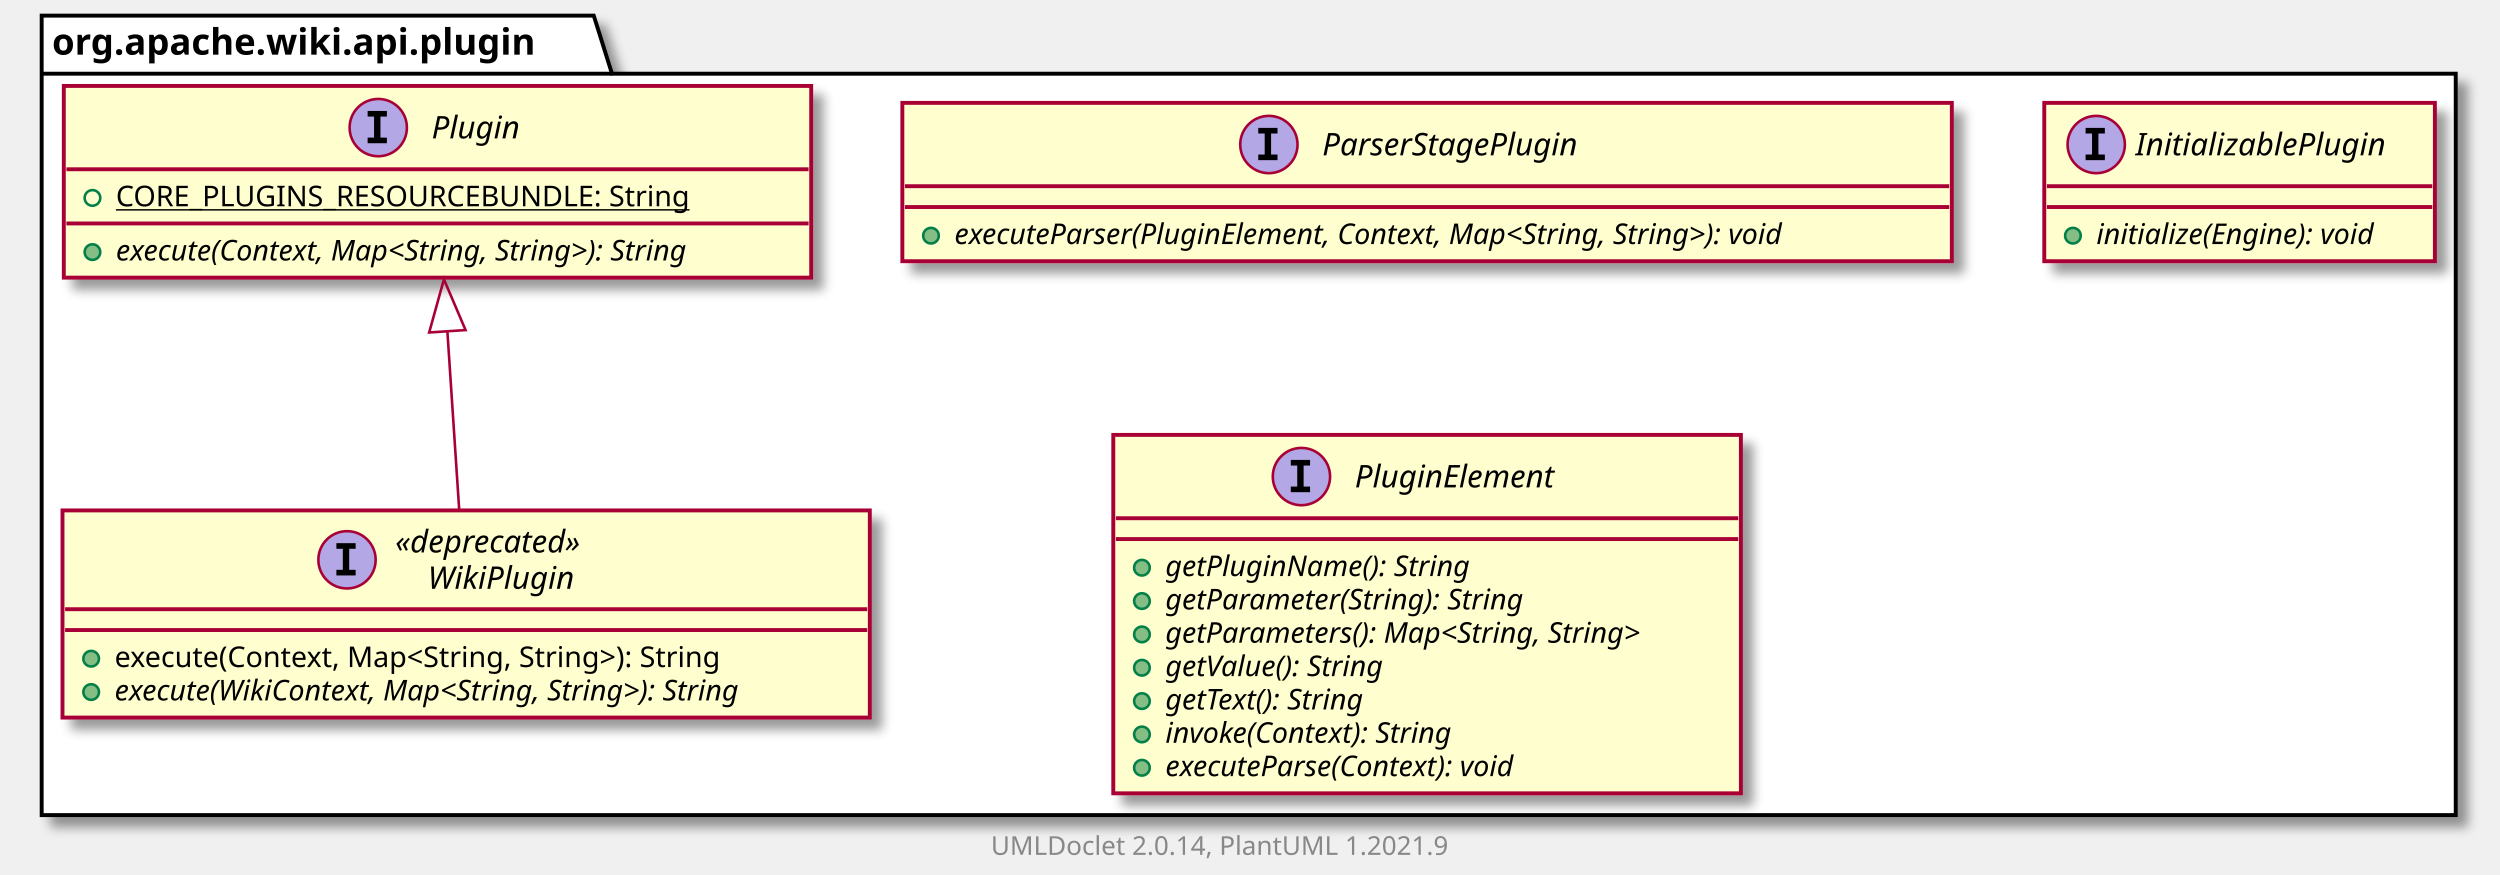
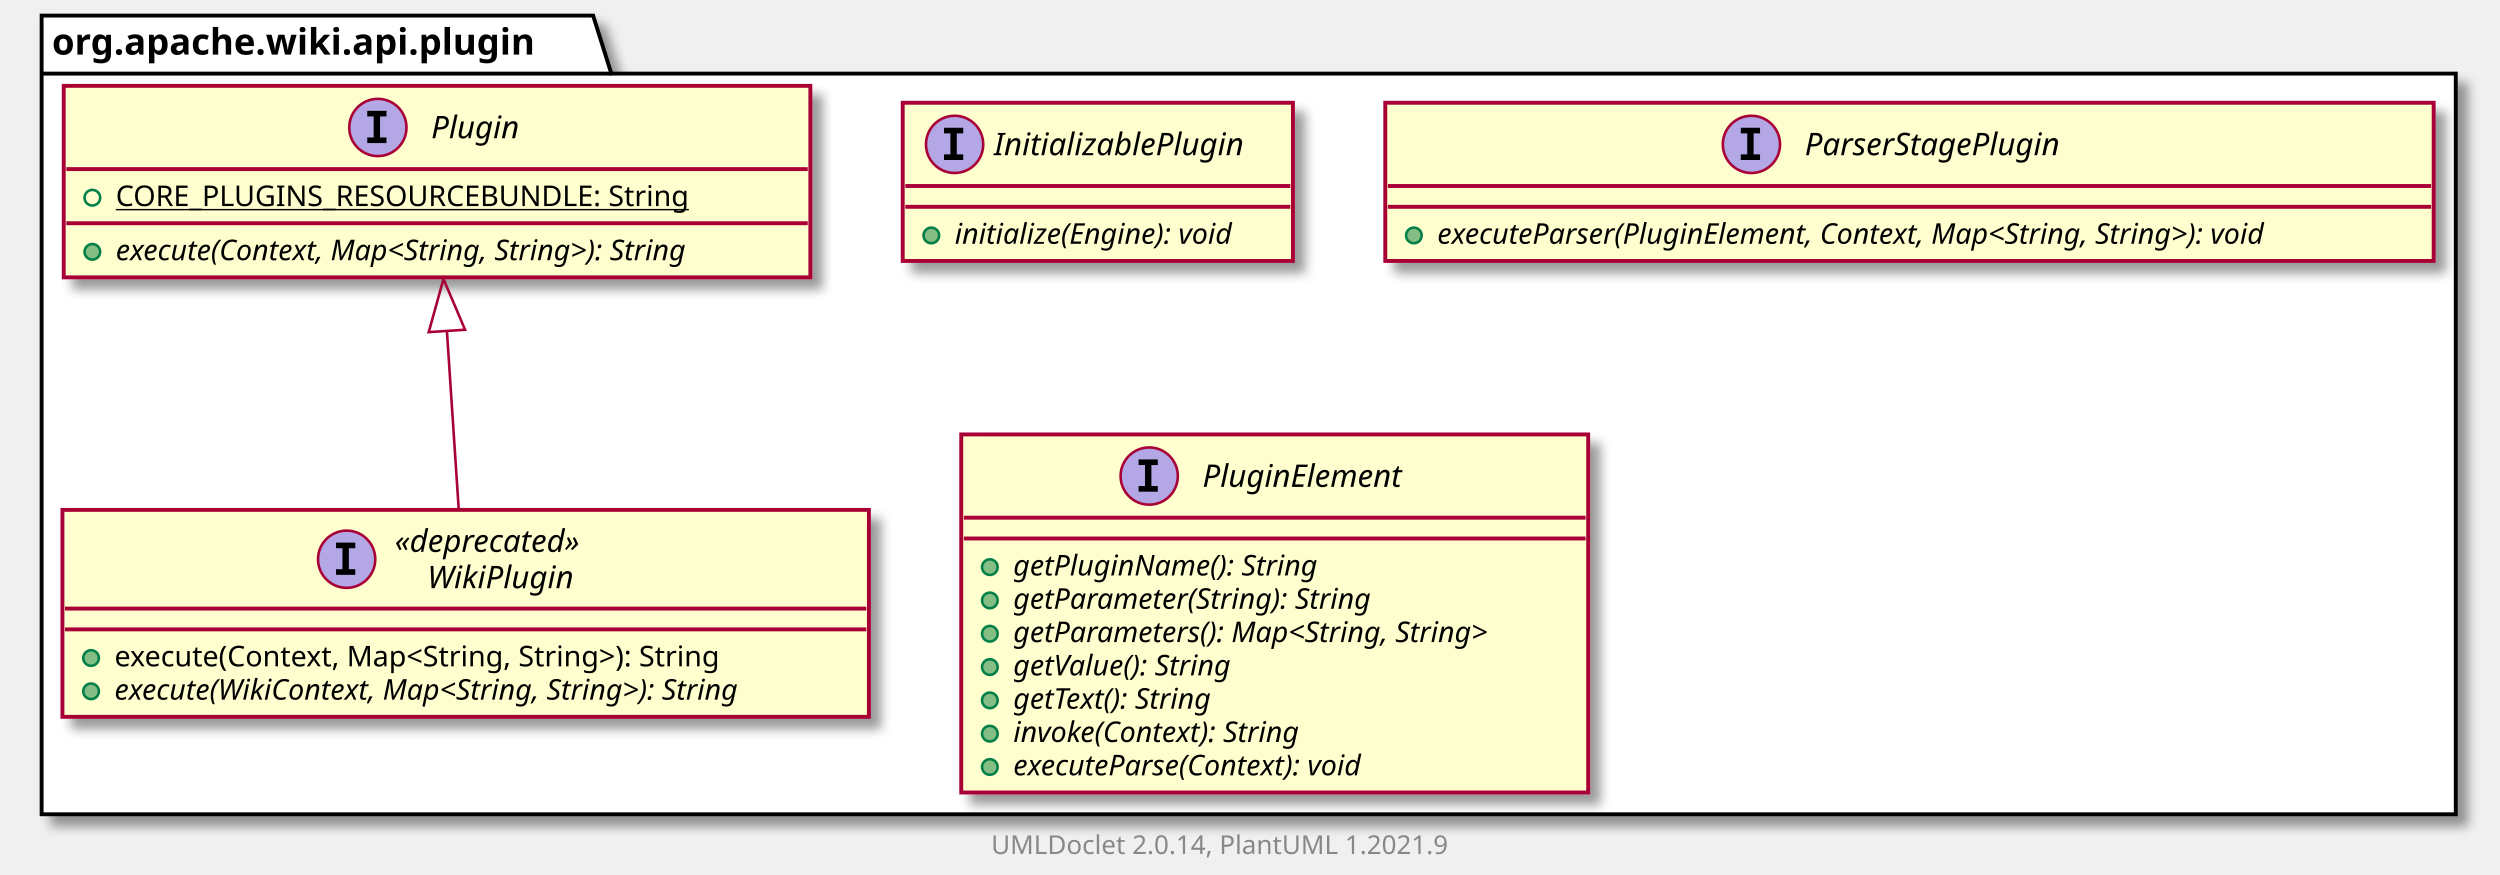
- <svg xmlns="http://www.w3.org/2000/svg" xmlns:xlink="http://www.w3.org/1999/xlink" contentScriptType="application/ecmascript" contentStyleType="text/css" height="336px" preserveAspectRatio="none" style="width:960px;height:336px;background:#FFFFFF;" version="1.1" viewBox="0 0 960 336" width="960px" zoomAndPan="magnify">
+ <svg xmlns="http://www.w3.org/2000/svg" xmlns:xlink="http://www.w3.org/1999/xlink" contentScriptType="application/ecmascript" contentStyleType="text/css" height="336px" preserveAspectRatio="none" style="width:961px;height:336px;background:#FFFFFF;" version="1.1" viewBox="0 0 961 336" width="961px" zoomAndPan="magnify">
  <defs>
-     <filter height="300%" id="fd5gstu5zeg44" width="300%" x="-1" y="-1">
+     <filter height="300%" id="f4lwueuprkenw" width="300%" x="-1" y="-1">
      <feGaussianBlur result="blurOut" stdDeviation="2.0" />
      <feColorMatrix in="blurOut" result="blurOut2" type="matrix" values="0 0 0 0 0 0 0 0 0 0 0 0 0 0 0 0 0 0 .4 0" />
      <feOffset dx="4.0" dy="4.0" in="blurOut2" result="blurOut3" />
      <feBlend in="SourceGraphic" in2="blurOut3" mode="normal" />
    </filter>
  </defs>
  <g>
-     <polygon fill="#FFFFFF" filter="url(#fd5gstu5zeg44)" points="16,6,228,6,235,28.297,943,28.297,943,313,16,313,16,6" style="stroke:#000000;stroke-width:1.5;" />
+     <polygon fill="#FFFFFF" filter="url(#f4lwueuprkenw)" points="16,6,228,6,235,28.297,944,28.297,944,313,16,313,16,6" style="stroke:#000000;stroke-width:1.5;" />
    <line style="stroke:#000000;stroke-width:1.5;" x1="16" x2="235" y1="28.297" y2="28.297" />
    <text fill="#000000" font-family="sans-serif" font-size="14" font-weight="bold" lengthAdjust="spacing" textLength="206" x="20" y="20.995">org.apache.wiki.api.plugin</text>
+     <a href="InitializablePlugin.html" target="_top" title="InitializablePlugin.html" xlink:actuate="onRequest" xlink:href="InitializablePlugin.html" xlink:show="new" xlink:title="InitializablePlugin.html" xlink:type="simple">
+       <rect codeLine="3" fill="#FEFECE" filter="url(#f4lwueuprkenw)" height="60.805" id="org.apache.wiki.api.plugin.InitializablePlugin" style="stroke:#A80036;stroke-width:1.5;" width="150" x="347" y="39.5" />
+       <ellipse cx="366.95" cy="55.5" fill="#B4A7E5" rx="11" ry="11" style="stroke:#A80036;stroke-width:1.0;" />
+       <path d="M362.872,51.266 L362.872,49.109 L370.262,49.109 L370.262,51.266 L367.794,51.266 L367.794,59.344 L370.262,59.344 L370.262,61.5 L362.872,61.5 L362.872,59.344 L365.341,59.344 L365.341,51.266 L362.872,51.266 Z " fill="#000000" />
+       <text fill="#000000" font-family="sans-serif" font-size="12" font-style="italic" lengthAdjust="spacing" textLength="107" x="382.05" y="59.654">InitializablePlugin</text>
+       <line style="stroke:#A80036;stroke-width:1.5;" x1="348" x2="496" y1="71.5" y2="71.5" />
+       <line style="stroke:#A80036;stroke-width:1.5;" x1="348" x2="496" y1="79.5" y2="79.5" />
+       <ellipse cx="358" cy="90.5" fill="#84BE84" rx="3" ry="3" style="stroke:#038048;stroke-width:1.0;" />
+       <text fill="#000000" font-family="sans-serif" font-size="11" font-style="italic" lengthAdjust="spacing" textLength="124" x="367" y="93.71">initialize(Engine): void</text>
+     </a>
    <a href="ParserStagePlugin.html" target="_top" title="ParserStagePlugin.html" xlink:actuate="onRequest" xlink:href="ParserStagePlugin.html" xlink:show="new" xlink:title="ParserStagePlugin.html" xlink:type="simple">
-       <rect codeLine="3" fill="#FEFECE" filter="url(#fd5gstu5zeg44)" height="60.805" id="org.apache.wiki.api.plugin.ParserStagePlugin" style="stroke:#A80036;stroke-width:1.5;" width="403" x="346.5" y="39.5" />
-       <ellipse cx="487.25" cy="55.5" fill="#B4A7E5" rx="11" ry="11" style="stroke:#A80036;stroke-width:1.0;" />
-       <path d="M483.172,51.266 L483.172,49.109 L490.562,49.109 L490.562,51.266 L488.094,51.266 L488.094,59.344 L490.562,59.344 L490.562,61.5 L483.172,61.5 L483.172,59.344 L485.641,59.344 L485.641,51.266 L483.172,51.266 Z " fill="#000000" />
-       <text fill="#000000" font-family="sans-serif" font-size="12" font-style="italic" lengthAdjust="spacing" textLength="113" x="507.75" y="59.654">ParserStagePlugin</text>
-       <line style="stroke:#A80036;stroke-width:1.5;" x1="347.5" x2="748.5" y1="71.5" y2="71.5" />
-       <line style="stroke:#A80036;stroke-width:1.5;" x1="347.5" x2="748.5" y1="79.5" y2="79.5" />
-       <ellipse cx="357.5" cy="90.5" fill="#84BE84" rx="3" ry="3" style="stroke:#038048;stroke-width:1.0;" />
-       <text fill="#000000" font-family="sans-serif" font-size="11" font-style="italic" lengthAdjust="spacing" textLength="377" x="366.5" y="93.71">executeParser(PluginElement, Context, Map&lt;String, String&gt;): void</text>
-     </a>
-     <a href="InitializablePlugin.html" target="_top" title="InitializablePlugin.html" xlink:actuate="onRequest" xlink:href="InitializablePlugin.html" xlink:show="new" xlink:title="InitializablePlugin.html" xlink:type="simple">
-       <rect codeLine="7" fill="#FEFECE" filter="url(#fd5gstu5zeg44)" height="60.805" id="org.apache.wiki.api.plugin.InitializablePlugin" style="stroke:#A80036;stroke-width:1.5;" width="150" x="785" y="39.5" />
-       <ellipse cx="804.95" cy="55.5" fill="#B4A7E5" rx="11" ry="11" style="stroke:#A80036;stroke-width:1.0;" />
-       <path d="M800.872,51.266 L800.872,49.109 L808.263,49.109 L808.263,51.266 L805.794,51.266 L805.794,59.344 L808.263,59.344 L808.263,61.5 L800.872,61.5 L800.872,59.344 L803.341,59.344 L803.341,51.266 L800.872,51.266 Z " fill="#000000" />
-       <text fill="#000000" font-family="sans-serif" font-size="12" font-style="italic" lengthAdjust="spacing" textLength="107" x="820.05" y="59.654">InitializablePlugin</text>
-       <line style="stroke:#A80036;stroke-width:1.5;" x1="786" x2="934" y1="71.5" y2="71.5" />
-       <line style="stroke:#A80036;stroke-width:1.5;" x1="786" x2="934" y1="79.5" y2="79.5" />
-       <ellipse cx="796" cy="90.5" fill="#84BE84" rx="3" ry="3" style="stroke:#038048;stroke-width:1.0;" />
-       <text fill="#000000" font-family="sans-serif" font-size="11" font-style="italic" lengthAdjust="spacing" textLength="124" x="805" y="93.71">initialize(Engine): void</text>
+       <rect codeLine="7" fill="#FEFECE" filter="url(#f4lwueuprkenw)" height="60.805" id="org.apache.wiki.api.plugin.ParserStagePlugin" style="stroke:#A80036;stroke-width:1.5;" width="403" x="532.5" y="39.5" />
+       <ellipse cx="673.25" cy="55.5" fill="#B4A7E5" rx="11" ry="11" style="stroke:#A80036;stroke-width:1.0;" />
+       <path d="M669.172,51.266 L669.172,49.109 L676.562,49.109 L676.562,51.266 L674.094,51.266 L674.094,59.344 L676.562,59.344 L676.562,61.5 L669.172,61.5 L669.172,59.344 L671.641,59.344 L671.641,51.266 L669.172,51.266 Z " fill="#000000" />
+       <text fill="#000000" font-family="sans-serif" font-size="12" font-style="italic" lengthAdjust="spacing" textLength="113" x="693.75" y="59.654">ParserStagePlugin</text>
+       <line style="stroke:#A80036;stroke-width:1.5;" x1="533.5" x2="934.5" y1="71.5" y2="71.5" />
+       <line style="stroke:#A80036;stroke-width:1.5;" x1="533.5" x2="934.5" y1="79.5" y2="79.5" />
+       <ellipse cx="543.5" cy="90.5" fill="#84BE84" rx="3" ry="3" style="stroke:#038048;stroke-width:1.0;" />
+       <text fill="#000000" font-family="sans-serif" font-size="11" font-style="italic" lengthAdjust="spacing" textLength="377" x="552.5" y="93.71">executeParser(PluginElement, Context, Map&lt;String, String&gt;): void</text>
    </a>
    <a href="PluginElement.html" target="_top" title="PluginElement.html" xlink:actuate="onRequest" xlink:href="PluginElement.html" xlink:show="new" xlink:title="PluginElement.html" xlink:type="simple">
-       <rect codeLine="11" fill="#FEFECE" filter="url(#fd5gstu5zeg44)" height="137.633" id="org.apache.wiki.api.plugin.PluginElement" style="stroke:#A80036;stroke-width:1.5;" width="241" x="427.5" y="167" />
-       <ellipse cx="499.75" cy="183" fill="#B4A7E5" rx="11" ry="11" style="stroke:#A80036;stroke-width:1.0;" />
-       <path d="M495.672,178.766 L495.672,176.609 L503.062,176.609 L503.062,178.766 L500.594,178.766 L500.594,186.844 L503.062,186.844 L503.062,189 L495.672,189 L495.672,186.844 L498.141,186.844 L498.141,178.766 L495.672,178.766 Z " fill="#000000" />
-       <text fill="#000000" font-family="sans-serif" font-size="12" font-style="italic" lengthAdjust="spacing" textLength="88" x="520.25" y="187.154">PluginElement</text>
-       <line style="stroke:#A80036;stroke-width:1.5;" x1="428.5" x2="667.5" y1="199" y2="199" />
-       <line style="stroke:#A80036;stroke-width:1.5;" x1="428.5" x2="667.5" y1="207" y2="207" />
-       <ellipse cx="438.5" cy="218" fill="#84BE84" rx="3" ry="3" style="stroke:#038048;stroke-width:1.0;" />
-       <text fill="#000000" font-family="sans-serif" font-size="11" font-style="italic" lengthAdjust="spacing" textLength="134" x="447.5" y="221.21">getPluginName(): String</text>
-       <ellipse cx="438.5" cy="230.805" fill="#84BE84" rx="3" ry="3" style="stroke:#038048;stroke-width:1.0;" />
-       <text fill="#000000" font-family="sans-serif" font-size="11" font-style="italic" lengthAdjust="spacing" textLength="160" x="447.5" y="234.015">getParameter(String): String</text>
-       <ellipse cx="438.5" cy="243.609" fill="#84BE84" rx="3" ry="3" style="stroke:#038048;stroke-width:1.0;" />
-       <text fill="#000000" font-family="sans-serif" font-size="11" font-style="italic" lengthAdjust="spacing" textLength="215" x="447.5" y="246.82">getParameters(): Map&lt;String, String&gt;</text>
-       <ellipse cx="438.5" cy="256.414" fill="#84BE84" rx="3" ry="3" style="stroke:#038048;stroke-width:1.0;" />
-       <text fill="#000000" font-family="sans-serif" font-size="11" font-style="italic" lengthAdjust="spacing" textLength="99" x="447.5" y="259.625">getValue(): String</text>
-       <ellipse cx="438.5" cy="269.219" fill="#84BE84" rx="3" ry="3" style="stroke:#038048;stroke-width:1.0;" />
-       <text fill="#000000" font-family="sans-serif" font-size="11" font-style="italic" lengthAdjust="spacing" textLength="92" x="447.5" y="272.429">getText(): String</text>
-       <ellipse cx="438.5" cy="282.023" fill="#84BE84" rx="3" ry="3" style="stroke:#038048;stroke-width:1.0;" />
-       <text fill="#000000" font-family="sans-serif" font-size="11" font-style="italic" lengthAdjust="spacing" textLength="130" x="447.5" y="285.234">invoke(Context): String</text>
-       <ellipse cx="438.5" cy="294.828" fill="#84BE84" rx="3" ry="3" style="stroke:#038048;stroke-width:1.0;" />
-       <text fill="#000000" font-family="sans-serif" font-size="11" font-style="italic" lengthAdjust="spacing" textLength="161" x="447.5" y="298.039">executeParse(Context): void</text>
+       <rect codeLine="11" fill="#FEFECE" filter="url(#f4lwueuprkenw)" height="137.633" id="org.apache.wiki.api.plugin.PluginElement" style="stroke:#A80036;stroke-width:1.5;" width="241" x="369.5" y="167" />
+       <ellipse cx="441.75" cy="183" fill="#B4A7E5" rx="11" ry="11" style="stroke:#A80036;stroke-width:1.0;" />
+       <path d="M437.672,178.766 L437.672,176.609 L445.062,176.609 L445.062,178.766 L442.594,178.766 L442.594,186.844 L445.062,186.844 L445.062,189 L437.672,189 L437.672,186.844 L440.141,186.844 L440.141,178.766 L437.672,178.766 Z " fill="#000000" />
+       <text fill="#000000" font-family="sans-serif" font-size="12" font-style="italic" lengthAdjust="spacing" textLength="88" x="462.25" y="187.154">PluginElement</text>
+       <line style="stroke:#A80036;stroke-width:1.5;" x1="370.5" x2="609.5" y1="199" y2="199" />
+       <line style="stroke:#A80036;stroke-width:1.5;" x1="370.5" x2="609.5" y1="207" y2="207" />
+       <ellipse cx="380.5" cy="218" fill="#84BE84" rx="3" ry="3" style="stroke:#038048;stroke-width:1.0;" />
+       <text fill="#000000" font-family="sans-serif" font-size="11" font-style="italic" lengthAdjust="spacing" textLength="134" x="389.5" y="221.21">getPluginName(): String</text>
+       <ellipse cx="380.5" cy="230.805" fill="#84BE84" rx="3" ry="3" style="stroke:#038048;stroke-width:1.0;" />
+       <text fill="#000000" font-family="sans-serif" font-size="11" font-style="italic" lengthAdjust="spacing" textLength="160" x="389.5" y="234.015">getParameter(String): String</text>
+       <ellipse cx="380.5" cy="243.609" fill="#84BE84" rx="3" ry="3" style="stroke:#038048;stroke-width:1.0;" />
+       <text fill="#000000" font-family="sans-serif" font-size="11" font-style="italic" lengthAdjust="spacing" textLength="215" x="389.5" y="246.82">getParameters(): Map&lt;String, String&gt;</text>
+       <ellipse cx="380.5" cy="256.414" fill="#84BE84" rx="3" ry="3" style="stroke:#038048;stroke-width:1.0;" />
+       <text fill="#000000" font-family="sans-serif" font-size="11" font-style="italic" lengthAdjust="spacing" textLength="99" x="389.5" y="259.625">getValue(): String</text>
+       <ellipse cx="380.5" cy="269.219" fill="#84BE84" rx="3" ry="3" style="stroke:#038048;stroke-width:1.0;" />
+       <text fill="#000000" font-family="sans-serif" font-size="11" font-style="italic" lengthAdjust="spacing" textLength="92" x="389.5" y="272.429">getText(): String</text>
+       <ellipse cx="380.5" cy="282.023" fill="#84BE84" rx="3" ry="3" style="stroke:#038048;stroke-width:1.0;" />
+       <text fill="#000000" font-family="sans-serif" font-size="11" font-style="italic" lengthAdjust="spacing" textLength="130" x="389.5" y="285.234">invoke(Context): String</text>
+       <ellipse cx="380.5" cy="294.828" fill="#84BE84" rx="3" ry="3" style="stroke:#038048;stroke-width:1.0;" />
+       <text fill="#000000" font-family="sans-serif" font-size="11" font-style="italic" lengthAdjust="spacing" textLength="161" x="389.5" y="298.039">executeParse(Context): void</text>
    </a>
    <a href="Plugin.html" target="_top" title="Plugin.html" xlink:actuate="onRequest" xlink:href="Plugin.html" xlink:show="new" xlink:title="Plugin.html" xlink:type="simple">
-       <rect codeLine="21" fill="#FEFECE" filter="url(#fd5gstu5zeg44)" height="73.609" id="org.apache.wiki.api.plugin.Plugin" style="stroke:#A80036;stroke-width:1.5;" width="287" x="24.5" y="33" />
+       <rect codeLine="21" fill="#FEFECE" filter="url(#f4lwueuprkenw)" height="73.609" id="org.apache.wiki.api.plugin.Plugin" style="stroke:#A80036;stroke-width:1.5;" width="287" x="24.5" y="33" />
      <ellipse cx="145.25" cy="49" fill="#B4A7E5" rx="11" ry="11" style="stroke:#A80036;stroke-width:1.0;" />
      <path d="M141.172,44.766 L141.172,42.609 L148.562,42.609 L148.562,44.766 L146.094,44.766 L146.094,52.844 L148.562,52.844 L148.562,55 L141.172,55 L141.172,52.844 L143.641,52.844 L143.641,44.766 L141.172,44.766 Z " fill="#000000" />
      <text fill="#000000" font-family="sans-serif" font-size="12" font-style="italic" lengthAdjust="spacing" textLength="37" x="165.75" y="53.154">Plugin</text>
      <line style="stroke:#A80036;stroke-width:1.5;" x1="25.5" x2="310.5" y1="65" y2="65" />
      <ellipse cx="35.5" cy="76" rx="3" ry="3" style="stroke:#038048;stroke-width:1.0;fill:none;" />
      <text fill="#000000" font-family="sans-serif" font-size="11" lengthAdjust="spacing" text-decoration="underline" textLength="240" x="44.5" y="79.21">CORE_PLUGINS_RESOURCEBUNDLE: String</text>
      <line style="stroke:#A80036;stroke-width:1.5;" x1="25.5" x2="310.5" y1="85.805" y2="85.805" />
      <ellipse cx="35.5" cy="96.805" fill="#84BE84" rx="3" ry="3" style="stroke:#038048;stroke-width:1.0;" />
      <text fill="#000000" font-family="sans-serif" font-size="11" font-style="italic" lengthAdjust="spacing" textLength="261" x="44.5" y="100.015">execute(Context, Map&lt;String, String&gt;): String</text>
    </a>
    <a href="WikiPlugin.html" target="_top" title="WikiPlugin.html" xlink:actuate="onRequest" xlink:href="WikiPlugin.html" xlink:show="new" xlink:title="WikiPlugin.html" xlink:type="simple">
-       <rect codeLine="26" fill="#FEFECE" filter="url(#fd5gstu5zeg44)" height="79.547" id="org.apache.wiki.api.plugin.WikiPlugin" style="stroke:#A80036;stroke-width:1.5;" width="310" x="24" y="196" />
+       <rect codeLine="26" fill="#FEFECE" filter="url(#f4lwueuprkenw)" height="79.547" id="org.apache.wiki.api.plugin.WikiPlugin" style="stroke:#A80036;stroke-width:1.5;" width="310" x="24" y="196" />
      <ellipse cx="133.25" cy="214.969" fill="#B4A7E5" rx="11" ry="11" style="stroke:#A80036;stroke-width:1.0;" />
      <path d="M129.172,210.734 L129.172,208.578 L136.562,208.578 L136.562,210.734 L134.094,210.734 L134.094,218.812 L136.562,218.812 L136.562,220.969 L129.172,220.969 L129.172,218.812 L131.641,218.812 L131.641,210.734 L129.172,210.734 Z " fill="#000000" />
      <text fill="#000000" font-family="sans-serif" font-size="12" font-style="italic" lengthAdjust="spacing" textLength="87" x="151.75" y="212.139">«deprecated»</text>
      <text fill="#000000" font-family="sans-serif" font-size="12" font-style="italic" lengthAdjust="spacing" textLength="62" x="164.25" y="226.107">WikiPlugin</text>
      <line style="stroke:#A80036;stroke-width:1.5;" x1="25" x2="333" y1="233.938" y2="233.938" />
      <line style="stroke:#A80036;stroke-width:1.5;" x1="25" x2="333" y1="241.938" y2="241.938" />
      <ellipse cx="35" cy="252.938" fill="#84BE84" rx="3" ry="3" style="stroke:#038048;stroke-width:1.0;" />
      <text fill="#000000" font-family="sans-serif" font-size="11" lengthAdjust="spacing" textLength="262" x="44" y="256.148">execute(Context, Map&lt;String, String&gt;): String</text>
      <ellipse cx="35" cy="265.742" fill="#84BE84" rx="3" ry="3" style="stroke:#038048;stroke-width:1.0;" />
      <text fill="#000000" font-family="sans-serif" font-size="11" font-style="italic" lengthAdjust="spacing" textLength="284" x="44" y="268.953">execute(WikiContext, Map&lt;String, String&gt;): String</text>
    </a>
    <path codeLine="31" d="M171.804,127.406 C173.302,150.008 174.986,175.417 176.347,195.971 " fill="none" id="org.apache.wiki.api.plugin.Plugin-backto-org.apache.wiki.api.plugin.WikiPlugin" style="stroke:#A80036;stroke-width:1.0;" />
    <polygon fill="none" points="164.806,127.673,170.469,107.254,178.776,126.747,164.806,127.673" style="stroke:#A80036;stroke-width:1.0;" />
-     <text fill="#888888" font-family="sans-serif" font-size="10" lengthAdjust="spacing" textLength="186" x="380.5" y="328.282">UMLDoclet 2.0.14, PlantUML 1.2021.9</text>
+     <text fill="#888888" font-family="sans-serif" font-size="10" lengthAdjust="spacing" textLength="186" x="381" y="328.282">UMLDoclet 2.0.14, PlantUML 1.2021.9</text>
  </g>
</svg>
